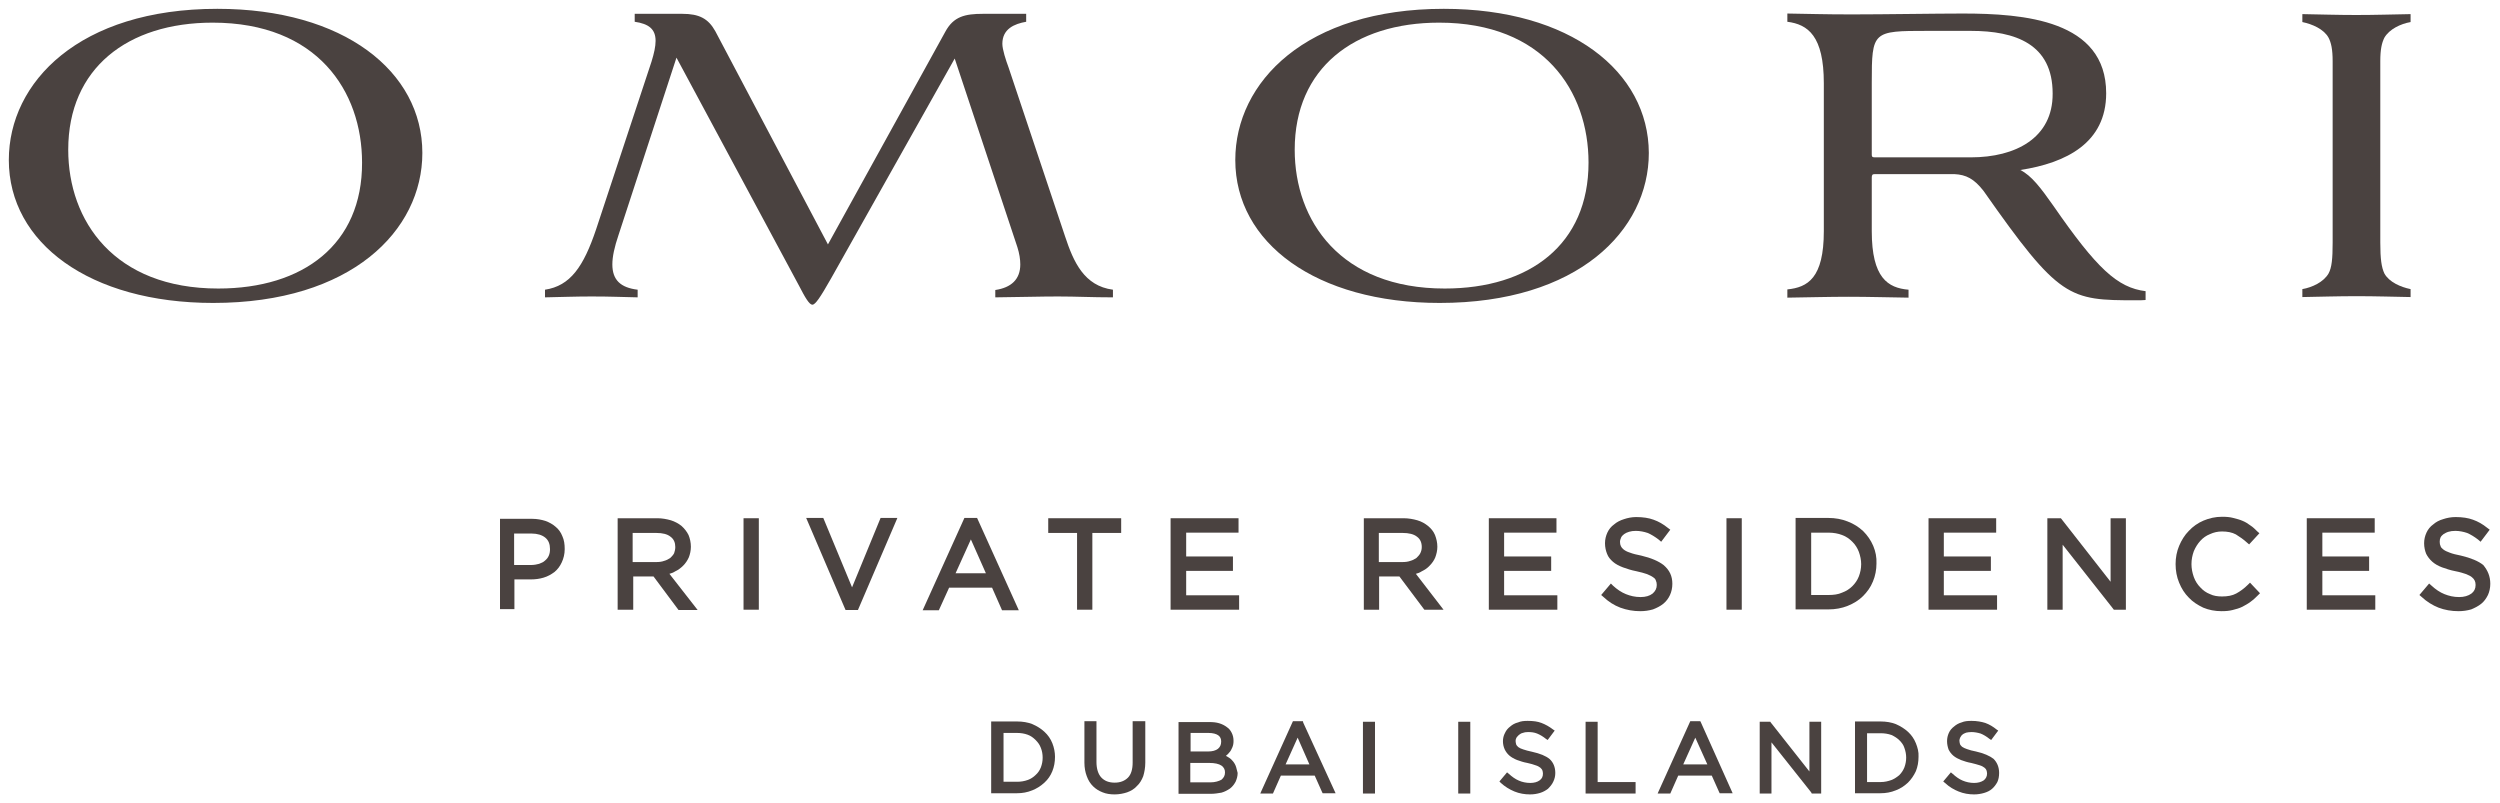
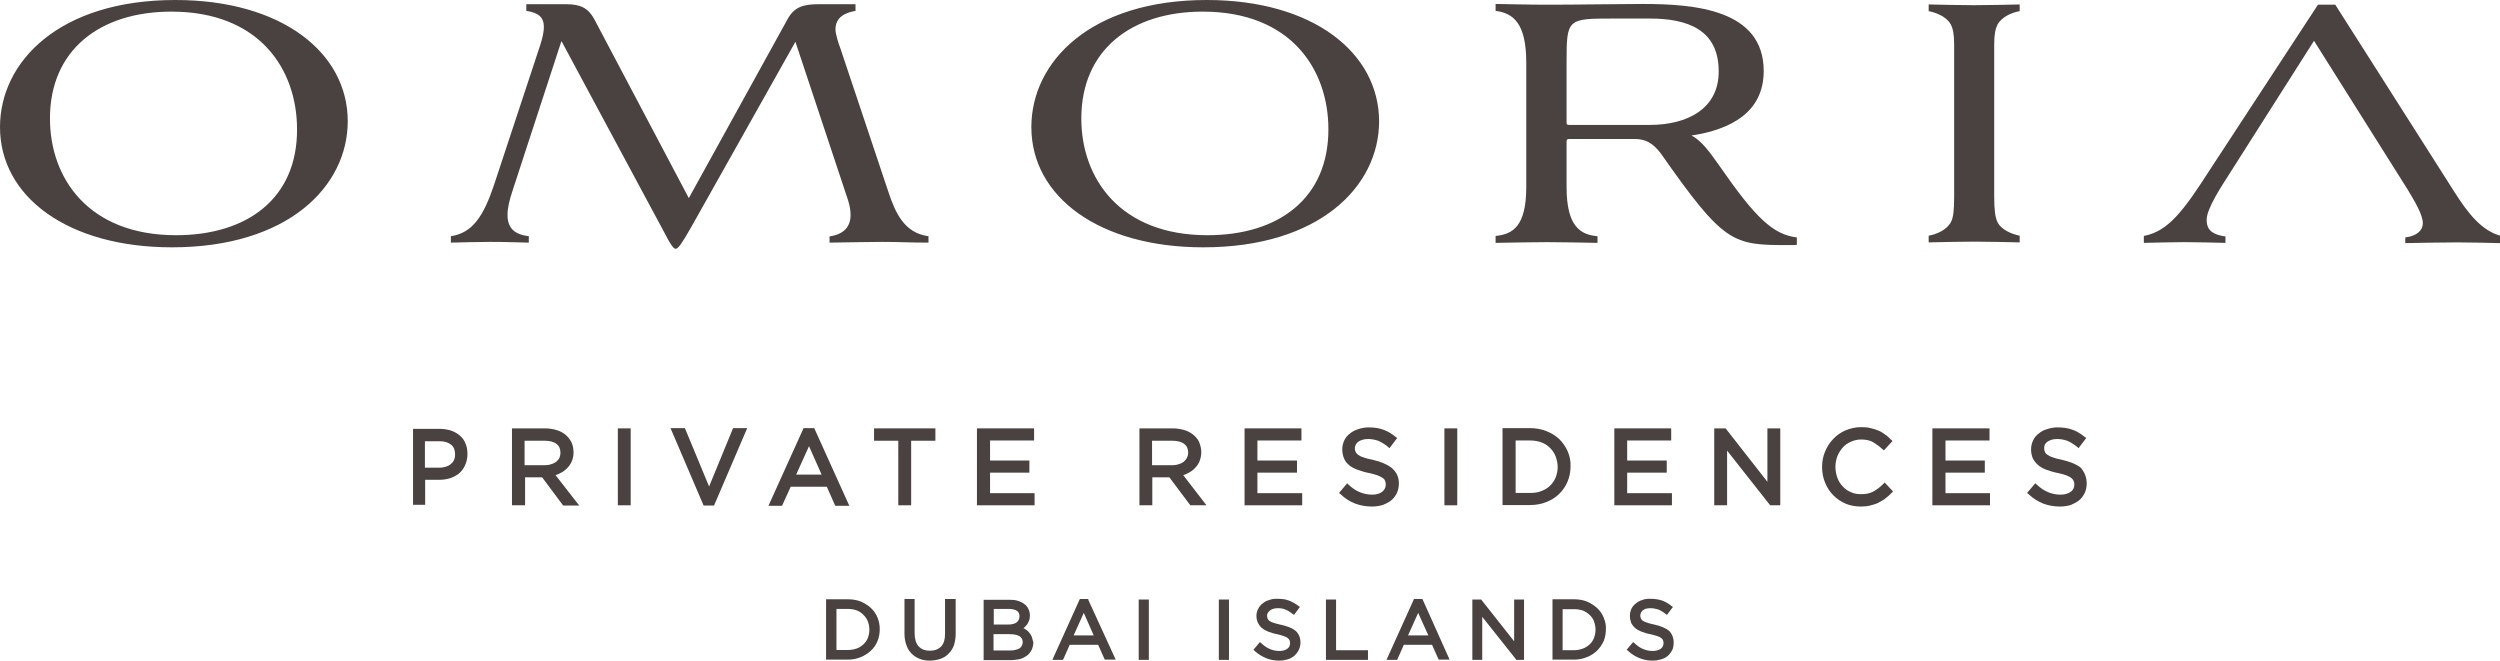
- <svg xmlns="http://www.w3.org/2000/svg" version="1.1" id="Livello_1" x="0px" y="0px" viewBox="-3 -3 850 273" style="enable-background:new 0 0 1010.8 267.1;" xml:space="preserve">
+ <svg xmlns="http://www.w3.org/2000/svg" version="1.1" id="Livello_1" x="0px" y="0px" viewBox="0 0 1010.8 267.1" style="enable-background:new 0 0 1010.8 267.1;" xml:space="preserve">
  <style type="text/css">
	.st0{fill:#4A4240;}
</style>
  <g>
    <path class="st0" d="M354.8,249.7c-0.6-1.5-1.5-2.8-2.7-3.9c-1.2-1.1-2.5-1.9-4.1-2.6c-1.5-0.6-3.3-0.9-5.2-0.9H334v24.4h8.8   c1.8,0,3.5-0.3,5.2-1c1.5-0.6,2.9-1.5,4.1-2.6c1.2-1.1,2.1-2.4,2.7-3.9c0.6-1.5,0.9-3.1,0.9-4.9   C355.7,252.8,355.4,251.2,354.8,249.7 M350.9,257.9c-0.4,1-1,1.9-1.8,2.6c-0.7,0.7-1.6,1.3-2.7,1.7c-1.1,0.4-2.3,0.6-3.6,0.6h-4.6   v-16.6h4.6c1.3,0,2.5,0.2,3.6,0.6c1.1,0.4,1.9,1,2.7,1.8c0.8,0.8,1.4,1.6,1.8,2.7c0.4,1,0.6,2.1,0.6,3.3   C351.5,255.8,351.3,256.8,350.9,257.9" />
    <path class="st0" d="M386.4,242.4v13.9c0,1.7-0.3,3.3-0.7,4.6c-0.5,1.3-1.2,2.5-2.2,3.4c-0.8,0.9-1.9,1.6-3.3,2.1   c-1.2,0.4-2.7,0.7-4.2,0.7c-1.5,0-2.9-0.2-4.1-0.7c-1.3-0.5-2.4-1.2-3.3-2.1c-0.9-0.9-1.6-2-2.1-3.4c-0.5-1.3-0.8-2.9-0.8-4.6   v-14.1h4.1v13.9c0,2.3,0.6,4.1,1.6,5.2c1.1,1.2,2.6,1.8,4.6,1.8c1.9,0,3.4-0.6,4.5-1.7c1.1-1.1,1.6-2.9,1.6-5.1v-14.1H386.4z" />
    <path class="st0" d="M417.1,257.3c-0.3-0.7-0.7-1.3-1.2-1.8c-0.4-0.5-1-0.9-1.7-1.3l-0.2-0.1c-0.1,0-0.1-0.1-0.2-0.1   c0.5-0.4,0.9-0.8,1.2-1.2c0.4-0.4,0.7-1,1-1.7c0.3-0.7,0.4-1.4,0.4-2.2c0-1-0.2-1.9-0.6-2.7c-0.4-0.8-0.9-1.5-1.7-2   c-0.8-0.6-1.6-1-2.6-1.3c-1-0.3-2.1-0.4-3.3-0.4h-10.5v24.4h11c1.2,0,2.5-0.2,3.6-0.4c1.1-0.3,2-0.8,2.9-1.4   c0.8-0.6,1.4-1.4,1.9-2.3c0.4-0.9,0.7-1.9,0.7-3C417.5,258.8,417.4,258,417.1,257.3 M408.6,263h-6.9v-6.6h6.5   c1.8,0,3.2,0.3,4.1,0.9c0.8,0.6,1.2,1.3,1.2,2.3c0,1.1-0.4,1.8-1.2,2.5C411.4,262.6,410.1,263,408.6,263 M401.7,246.2h6.2   c1.4,0,2.6,0.3,3.3,0.8c0.7,0.5,1,1.2,1,2.1c0,1.2-0.4,1.9-1.1,2.5c-0.8,0.6-1.9,0.9-3.3,0.9h-6V246.2z" />
    <path class="st0" d="M440.1,242.7l-0.1-0.5h-3.4l-10.8,23.9l-0.3,0.7h4.3l2.7-6.1h11.5l2.5,5.6l0.2,0.4h4.4L440.1,242.7z    M442.2,256.9h-8.1l4.1-9.1L442.2,256.9z" />
    <rect x="460.4" y="242.4" class="st0" width="4.1" height="24.4" />
    <rect x="492.8" y="242.4" class="st0" width="4.1" height="24.4" />
    <path class="st0" d="M525.8,259.8c0,1-0.2,2-0.7,3c-0.4,0.9-1.1,1.7-1.8,2.4c-0.8,0.6-1.7,1.1-2.7,1.4c-1,0.3-2.1,0.5-3.4,0.5   c-1.8,0-3.6-0.3-5.3-1c-1.7-0.7-3.3-1.7-4.6-2.9l-0.5-0.5l2.6-3.1l0.6,0.5c1.1,1,2.2,1.8,3.4,2.3c1.1,0.5,2.5,0.8,3.9,0.8   c1.3,0,2.4-0.3,3.2-0.9c0.8-0.6,1.1-1.3,1.1-2.3c0-0.4-0.1-0.8-0.2-1.1c-0.1-0.3-0.4-0.6-0.7-0.9c-0.4-0.3-0.9-0.6-1.6-0.8   c-0.7-0.3-1.6-0.5-2.8-0.8c-1.2-0.2-2.4-0.6-3.5-1c-1-0.4-1.9-0.9-2.6-1.5c-0.7-0.6-1.2-1.3-1.6-2.1c-0.4-0.9-0.6-1.8-0.6-2.8   c0-0.9,0.2-1.9,0.7-2.8c0.4-0.9,1-1.6,1.8-2.2c0.7-0.6,1.5-1.1,2.7-1.4c0.9-0.4,2-0.5,3.2-0.5c1.9,0,3.4,0.2,4.7,0.7   c1.3,0.5,2.6,1.2,3.9,2.2l0.6,0.4l-2.4,3.2l-0.6-0.4c-1-0.8-2-1.4-3-1.8c-1-0.4-2-0.5-3.1-0.5c-0.7,0-1.3,0.1-1.8,0.3   c-0.5,0.1-0.9,0.4-1.3,0.7c-0.3,0.3-0.6,0.6-0.8,0.9c-0.2,0.4-0.3,0.7-0.3,1.1s0.1,0.8,0.2,1.2c0.1,0.3,0.4,0.6,0.7,0.9   c0.4,0.3,1,0.6,1.7,0.8c0.8,0.3,1.7,0.5,3,0.8c2.7,0.6,4.7,1.4,6,2.5C525.1,256.2,525.8,257.8,525.8,259.8" />
    <polygon class="st0" points="553.1,262.9 553.1,266.8 536.1,266.8 536.1,242.4 540.2,242.4 540.2,262.9  " />
    <path class="st0" d="M575.3,242.6l-0.2-0.4h-3.4l-10.8,23.9l-0.3,0.7h4.3l2.7-6.1H579l2.5,5.6l0.2,0.4h4.4L575.3,242.6z    M569.3,256.9l4.1-9.1l4.1,9.1H569.3z" />
    <polygon class="st0" points="616.2,242.4 616.2,266.8 613,266.8 612.8,266.4 599.3,249.4 599.3,266.8 595.3,266.8 595.3,242.4    598.9,242.4 599.1,242.7 612.2,259.3 612.2,242.4  " />
    <path class="st0" d="M648.4,249.7c-0.6-1.5-1.5-2.8-2.7-3.9c-1.1-1-2.5-1.9-4.1-2.6c-1.5-0.6-3.3-0.9-5.2-0.9h-8.7v24.4h8.7   c1.8,0,3.5-0.3,5.2-1c1.6-0.6,2.9-1.5,4.1-2.6c1.1-1.1,2-2.4,2.7-3.9c0.6-1.5,0.9-3.1,0.9-4.9C649.4,252.7,649,251.2,648.4,249.7    M636.4,262.9h-4.6v-16.6h4.6c1.3,0,2.6,0.2,3.7,0.6c1.1,0.5,2,1.1,2.7,1.8c0.8,0.8,1.4,1.6,1.7,2.6c0.4,1.1,0.6,2.2,0.6,3.3   c0,1.1-0.2,2.2-0.6,3.3c-0.4,1-1,1.9-1.7,2.6c-0.8,0.7-1.7,1.3-2.7,1.7C639,262.6,637.8,262.9,636.4,262.9" />
    <path class="st0" d="M676.7,259.8c0,1.2-0.2,2.2-0.6,3.1c-0.5,0.9-1.1,1.7-1.8,2.3c-0.8,0.7-1.7,1.1-2.7,1.4   c-1,0.3-2.2,0.5-3.4,0.5c-1.8,0-3.6-0.3-5.3-1c-1.5-0.6-3.1-1.5-4.6-2.9l-0.6-0.5l2.6-3.1l0.6,0.5c1.1,1,2.2,1.8,3.4,2.3   c1.2,0.5,2.5,0.8,3.9,0.8c1.3,0,2.4-0.3,3.3-0.9c0.7-0.6,1.1-1.3,1.1-2.3c0-0.4-0.1-0.8-0.2-1.1c-0.1-0.3-0.3-0.6-0.7-0.9   c-0.4-0.3-0.9-0.6-1.6-0.8c-0.8-0.3-1.8-0.5-2.9-0.8c-1.2-0.2-2.4-0.6-3.5-1c-0.9-0.4-1.8-0.8-2.6-1.5c-0.7-0.6-1.2-1.3-1.6-2.1   c-0.3-0.9-0.5-1.8-0.5-2.8s0.2-1.9,0.6-2.8c0.4-0.9,1-1.6,1.8-2.2c0.7-0.6,1.5-1.1,2.6-1.4c0.9-0.4,2-0.5,3.3-0.5   c1.9,0,3.4,0.3,4.7,0.7c1.4,0.5,2.7,1.3,3.8,2.2l0.6,0.4l-2.4,3.2l-0.6-0.4c-1-0.8-2-1.4-3-1.8c-1-0.3-2.1-0.5-3.1-0.5   c-0.7,0-1.3,0.1-1.8,0.2c-0.5,0.2-1,0.4-1.3,0.7c-0.3,0.2-0.5,0.6-0.7,0.9c-0.2,0.4-0.3,0.8-0.3,1.1c0,0.4,0.1,0.8,0.2,1.2   c0.1,0.3,0.4,0.6,0.7,0.9c0.4,0.3,1.1,0.6,1.7,0.8c0.8,0.3,1.9,0.6,3,0.8c2.7,0.6,4.7,1.5,6,2.5C676,256.2,676.7,257.8,676.7,259.8   " />
    <path class="st0" d="M224.6,192.1c0.7-0.2,1.3-0.4,1.9-0.8c1.1-0.5,2-1.2,2.8-2c0.8-0.8,1.4-1.7,1.9-2.8c0.4-1,0.7-2.3,0.7-3.6   c0-1.4-0.3-2.8-0.8-4c-0.6-1.2-1.4-2.2-2.4-3.1c-1-0.8-2.3-1.5-3.6-1.9c-1.4-0.4-3-0.7-4.6-0.7h-13.5v31.1h5.3V193h6.9l8.5,11.4   h6.5L224.6,192.1z M220.1,188.1h-8v-9.9h8c2.2,0,3.8,0.4,4.9,1.3c1.1,0.8,1.6,2,1.6,3.5c0,0.8-0.2,1.5-0.4,2.1   c-0.3,0.6-0.8,1.1-1.3,1.6c-0.6,0.4-1.3,0.8-2.1,1C222,188,221.1,188.1,220.1,188.1" />
    <path class="st0" d="M188.2,179.3c-0.5-1.3-1.3-2.4-2.3-3.2c-0.9-0.8-2.1-1.5-3.5-2c-1.3-0.4-2.8-0.7-4.4-0.7h-11v30.7h4.9V194h5.6   c1.5,0,3-0.2,4.3-0.6c1.4-0.4,2.6-1.1,3.7-1.9c1.1-0.9,1.9-2,2.5-3.3c0.6-1.3,1-2.8,1-4.5C189,182,188.8,180.6,188.2,179.3    M177.6,189.1h-5.8v-10.7h5.9c2,0,3.6,0.5,4.7,1.4c1.1,0.9,1.6,2.2,1.6,3.9c0,0.8-0.1,1.5-0.4,2.2c-0.3,0.7-0.7,1.2-1.3,1.7   c-0.5,0.5-1.2,0.8-2,1.1C179.6,188.9,178.6,189.1,177.6,189.1" />
    <rect x="249.8" y="173.2" class="st0" width="5.2" height="31.1" />
    <polygon class="st0" points="302.1,173.1 301.9,173.6 288.7,204.4 284.5,204.4 284.4,204.2 271.1,173.1 276.9,173.1 277,173.3    286.7,196.7 296.4,173.1  " />
    <path class="st0" d="M329.3,173.3l-0.1-0.2h-4.3l-14.2,31.4h5.5l3.5-7.7h14.6l3.4,7.7h5.7L329.3,173.3z M321.9,191.9l5.2-11.5   l5.1,11.5H321.9z" />
    <polygon class="st0" points="378.2,173.2 378.2,178.2 368.4,178.2 368.4,204.3 363.2,204.3 363.2,178.2 353.4,178.2 353.4,173.2     " />
    <polygon class="st0" points="418.3,199.4 418.3,204.3 395,204.3 395,173.2 418.1,173.2 418.1,178.1 400.3,178.1 400.3,186.2    416.2,186.2 416.2,191.1 400.3,191.1 400.3,199.4  " />
    <path class="st0" d="M478.4,192.1c0.7-0.2,1.3-0.4,1.9-0.8c1-0.5,2-1.1,2.8-2c0.8-0.8,1.5-1.8,1.9-2.8c0.4-1.1,0.7-2.3,0.7-3.6   c0-1.4-0.3-2.7-0.8-4c-0.5-1.2-1.3-2.2-2.4-3.1c-1-0.8-2.2-1.5-3.6-1.9c-1.4-0.4-3-0.7-4.7-0.7h-13.5v31.1h5.2V193h6.9l8.4,11.2   l0.1,0.1h6.5L478.4,192.1z M473.8,188.1h-8v-9.9h8.1c2.1,0,3.8,0.4,4.9,1.3c1.1,0.8,1.6,2,1.6,3.5c0,0.8-0.2,1.5-0.5,2.1   c-0.3,0.6-0.8,1.1-1.3,1.6c-0.6,0.4-1.3,0.8-2.1,1C475.7,188,474.8,188.1,473.8,188.1" />
    <polygon class="st0" points="526.5,199.4 526.5,204.3 503.2,204.3 503.2,173.2 526.2,173.2 526.2,178.1 508.4,178.1 508.4,186.2    524.4,186.2 524.4,191.1 508.4,191.1 508.4,199.4  " />
    <path class="st0" d="M565.6,195.5c0,1.4-0.3,2.7-0.8,3.8c-0.5,1.1-1.3,2.2-2.3,3c-1,0.8-2.2,1.4-3.5,1.9c-1.4,0.4-2.8,0.6-4.3,0.6   c-2.4,0-4.6-0.4-6.8-1.2c-2.1-0.8-4-2-5.8-3.7l-0.7-0.6l3.3-3.9l0.7,0.7c1.4,1.3,2.9,2.3,4.4,2.9c1.5,0.6,3.1,1,5,1   c1.7,0,3.1-0.4,4.1-1.2c0.9-0.8,1.4-1.7,1.4-2.9c0-0.6-0.1-1.1-0.3-1.5c-0.1-0.4-0.4-0.8-0.9-1.1c-0.5-0.4-1.2-0.7-2.1-1.1   c-0.9-0.3-2.2-0.7-3.7-1c-1.6-0.3-3.1-0.8-4.5-1.3c-1.3-0.5-2.5-1.1-3.4-1.9c-0.9-0.8-1.6-1.6-2-2.7c-0.4-1-0.7-2.2-0.7-3.6   c0-1.3,0.3-2.5,0.8-3.6c0.5-1.1,1.3-2.1,2.3-2.8c0.9-0.8,2.1-1.4,3.4-1.8c1.2-0.4,2.6-0.7,4.1-0.7c2.3,0,4.3,0.3,5.9,0.9   c1.7,0.6,3.3,1.5,4.9,2.8l0.8,0.6l-3.1,4.1l-0.8-0.7c-1.3-1-2.6-1.8-3.8-2.3c-1.2-0.4-2.6-0.7-4-0.7c-0.9,0-1.6,0.1-2.3,0.3   c-0.7,0.2-1.3,0.5-1.7,0.8c-0.4,0.3-0.8,0.7-1,1.1c-0.2,0.5-0.4,1-0.4,1.5c0,0.6,0.1,1.1,0.3,1.5c0.2,0.4,0.5,0.8,0.9,1.1   c0.5,0.4,1.2,0.8,2.2,1.1c1,0.4,2.3,0.7,3.8,1c3.4,0.8,5.9,1.9,7.6,3.2C564.7,190.9,565.6,192.9,565.6,195.5" />
    <rect x="584" y="173.2" class="st0" width="5.2" height="31.1" />
    <path class="st0" d="M633.9,182.6c-0.8-1.9-2-3.6-3.4-5c-1.5-1.4-3.2-2.5-5.3-3.3c-2-0.8-4.2-1.2-6.6-1.2h-11.1v31.1h11.1   c2.4,0,4.6-0.4,6.6-1.2c2-0.8,3.8-1.9,5.2-3.3c1.4-1.4,2.6-3,3.4-5c0.8-1.9,1.2-4,1.2-6.1C635.1,186.5,634.7,184.5,633.9,182.6    M618.7,199.3h-5.9v-21.2h5.9c1.7,0,3.3,0.3,4.6,0.8c1.4,0.5,2.5,1.3,3.5,2.3c1,1,1.7,2.1,2.2,3.4c0.5,1.4,0.8,2.8,0.8,4.2   c0,1.5-0.3,2.9-0.8,4.2c-0.5,1.3-1.3,2.4-2.2,3.3c-0.9,0.9-2.1,1.7-3.5,2.2C622,199.1,620.4,199.3,618.7,199.3" />
    <polygon class="st0" points="676,199.4 676,204.3 652.7,204.3 652.7,173.2 675.7,173.2 675.7,178.1 657.9,178.1 657.9,186.2    673.9,186.2 673.9,191.1 657.9,191.1 657.9,199.4  " />
    <polygon class="st0" points="719.8,173.2 719.8,204.3 715.7,204.3 715.4,203.9 698.3,182.2 698.3,204.3 693.1,204.3 693.1,173.2    697.7,173.2 714.6,194.8 714.6,173.2  " />
    <path class="st0" d="M765.4,198.7l-0.7,0.7c-0.7,0.7-1.4,1.4-2.5,2.2c-0.9,0.7-1.9,1.2-2.8,1.7c-1,0.5-2.1,0.8-3.3,1.1   c-1.1,0.3-2.4,0.4-3.8,0.4c-2.2,0-4.3-0.4-6.2-1.2c-1.9-0.9-3.6-2-4.9-3.4c-1.4-1.4-2.5-3.1-3.3-5.1c-0.8-1.9-1.2-4.1-1.2-6.3   c0-2.2,0.4-4.3,1.2-6.2c0.8-1.9,1.9-3.7,3.3-5.1c1.4-1.5,3.1-2.7,5-3.5c1.9-0.8,4-1.3,6.3-1.3c1.4,0,2.7,0.1,3.8,0.4   c1.2,0.3,2.3,0.6,3.2,1c1,0.4,1.9,1,2.7,1.6c0.8,0.5,1.5,1.2,2.3,2l0.7,0.6l-3.5,3.8l-0.7-0.6c-1.2-1.1-2.5-2-3.8-2.8   c-1.3-0.7-2.9-1-4.7-1c-1.5,0-2.8,0.3-4.1,0.9c-1.3,0.5-2.4,1.3-3.3,2.3c-0.9,1-1.6,2.1-2.2,3.5c-0.5,1.4-0.8,2.8-0.8,4.4   c0,1.5,0.3,3,0.8,4.4c0.5,1.4,1.3,2.6,2.2,3.5c0.9,1,2,1.8,3.3,2.3c1.2,0.6,2.6,0.8,4.1,0.8c1.9,0,3.5-0.3,4.8-1   c1.3-0.7,2.7-1.7,4-3l0.7-0.7L765.4,198.7z" />
    <polygon class="st0" points="804.6,199.4 804.6,204.3 781.3,204.3 781.3,173.2 804.4,173.2 804.4,178.1 786.6,178.1 786.6,186.2    802.5,186.2 802.5,191.1 786.6,191.1 786.6,199.4  " />
    <path class="st0" d="M843.7,195.5c0,1.4-0.3,2.7-0.8,3.8c-0.6,1.2-1.3,2.2-2.3,3c-1,0.8-2.2,1.4-3.4,1.9c-1.4,0.4-2.8,0.6-4.3,0.6   c-2.4,0-4.7-0.4-6.8-1.2c-2-0.8-4-2-5.8-3.7l-0.7-0.6l3.3-3.9l0.8,0.7c1.4,1.3,2.9,2.3,4.4,2.9c1.5,0.6,3.1,1,5,1   c1.7,0,3.1-0.4,4.2-1.2c0.9-0.7,1.4-1.6,1.4-2.9c0-0.6-0.1-1.1-0.3-1.5c-0.2-0.4-0.5-0.8-0.9-1.1c-0.4-0.4-1.1-0.7-2-1.1   c-0.9-0.3-2.1-0.7-3.7-1c-1.6-0.3-3.1-0.8-4.5-1.3c-1.3-0.5-2.4-1.1-3.3-1.9c-0.9-0.8-1.6-1.7-2.1-2.7c-0.4-1-0.7-2.2-0.7-3.6   c0-1.3,0.3-2.5,0.8-3.6c0.5-1.1,1.3-2.1,2.3-2.8c0.9-0.8,2-1.4,3.4-1.8c1.2-0.4,2.6-0.7,4.2-0.7c2.3,0,4.3,0.3,5.9,0.9   c1.7,0.6,3.3,1.5,4.9,2.8l0.8,0.6l-3.1,4.1l-0.8-0.7c-1.3-1-2.6-1.8-3.8-2.3c-1.2-0.4-2.6-0.7-4-0.7c-0.9,0-1.6,0.1-2.3,0.3   c-0.7,0.2-1.2,0.5-1.7,0.8c-0.4,0.3-0.8,0.7-1,1.1c-0.2,0.4-0.3,0.9-0.3,1.5c0,0.6,0.1,1.1,0.3,1.5c0.1,0.4,0.5,0.8,0.9,1.1   c0.5,0.4,1.3,0.8,2.2,1.1c1,0.4,2.3,0.7,3.8,1c3.4,0.8,6,1.9,7.6,3.2C842.8,190.9,843.7,192.9,843.7,195.5" />
    <path class="st0" d="M992.3,77.5L944.2,1.9h-7l-43.6,66.6c-10.6,16.5-16.8,25-26.8,26.9v2.8c5.5-0.1,11-0.3,16.4-0.3   c5.5,0,11,0.2,16.6,0.3v-2.6c-6.8-0.9-7.6-3.9-7.6-6.8c0-4.5,6.2-13.8,9-18.2l34.4-54.1l37.9,60.2c2.9,4.8,6.1,10.2,6.1,13.5   c0,2.9-2.3,5.2-7.1,5.8v2.3c7-0.1,13.9-0.3,21-0.3c6.1,0,11.6,0.2,17.4,0.3v-3C1003.4,93.2,998,86.5,992.3,77.5" />
    <path class="st0" d="M70.9,0C24,0,0,24.9,0,51.4c0,28.2,27.5,48.6,69.5,48.6c46.9,0,71.1-24.6,71.1-51C140.6,21.3,113.9,0,70.9,0    M71.2,95.1c-35.4,0-51-23-51-47.2c0-27.7,20.2-43.2,49.1-43.2c35.6,0,50.8,23.3,50.8,47.6C120.2,80.1,100.1,95.1,71.2,95.1" />
    <path class="st0" d="M359.1,77.3l-19.2-57.4c-0.9-2.4-2.1-6.1-2.1-8c0-5.1,4.1-6.8,8.1-7.5V1.7h-14.7c-6.1,0-10,0.9-12.8,6.1   l-39.9,72.3L240.2,7.6c-2.4-4.3-5.5-5.9-11.2-5.9h-16.2v2.7c4.8,0.7,7.1,2.5,7.1,6.5c0,1.9-0.5,4.2-1.4,7.1l-18.8,56.9   c-4.3,12.8-8.8,19.3-17.4,20.6v2.6c5.2-0.1,10.4-0.3,15.8-0.3c6.9,0,10,0.2,15.7,0.3v-2.6c-5.8-0.7-8.6-3.3-8.6-8.6   c0-2.6,0.7-5.9,2.1-10L227,16.6l41.7,77.6c2.1,4.1,3.5,6.4,4.5,6.4c1,0,2.6-2.3,6.4-9l42-74.7l21.3,64.1c0.7,2.2,1,4.2,1,5.9   c0,5.1-3.1,7.9-8.5,8.7v2.5c9.5-0.1,15.2-0.3,21.3-0.3c6.5,0,11.3,0.3,18.7,0.3v-2.6C365.6,94.2,362,86.1,359.1,77.3" />
    <path class="st0" d="M779.8,1.8v2.7c3.4,0.7,7.3,2.4,8.9,5.3c0.9,1.7,1.4,4,1.4,8v61.7c0,5.5-0.3,8.5-1.4,10.5   c-1.7,2.9-5.5,4.7-8.9,5.3v2.7c6-0.1,11.9-0.3,18.5-0.3c6.4,0,12.4,0.2,18.3,0.3v-2.7c-3.4-0.7-7.3-2.4-8.9-5.3   c-1-2.1-1.4-5-1.4-10.5V17.8c0-4,0.5-6.2,1.4-8c1.7-2.9,5.5-4.7,8.9-5.3V1.8c-6,0.1-11.9,0.3-18.5,0.3   C791.8,2.1,785.7,1.9,779.8,1.8" />
    <path class="st0" d="M695.1,66.9c-4.3-6.1-7.4-10.2-11.2-12.1c15.6-2.4,29.2-9.2,29.2-26.1c0-24.9-28-27.1-48.8-27.1   c-9.3,0-26.6,0.3-37.7,0.3c-9.7,0-14.5-0.2-21.9-0.3v2.8c7,0.9,12.4,4.8,12.4,20.9v50.3c0,16-5.5,19.1-12.4,19.8v2.8   c7.5-0.1,14-0.3,20.9-0.3c6.8,0,12.9,0.2,20.3,0.3v-2.7c-7-0.6-12.5-4-12.5-19.9V57.4c0-0.9,0.2-1.2,1-1.2h27.1   c4,0.2,6.7,1.6,9.9,5.7c25.8,36.8,29,37.2,51.9,37.2c1.2,0,2.2,0,3.2-0.1v-3C716.9,94.8,709.9,88.3,695.1,66.9 M667.1,50.5h-32.7   c-0.9,0-1-0.3-1-1V25.1c0-17.5,0.3-17.6,18.8-17.6h14.9c15.2,0,27.8,4.5,27.8,21.3C695,43.9,682.3,50.5,667.1,50.5" />
    <path class="st0" d="M487.9,0C441,0,417,24.9,417,51.4c0,28.2,27.5,48.6,69.5,48.6c46.9,0,71.1-24.6,71.1-51   C557.5,21.3,530.9,0,487.9,0 M488.2,95.1c-35.4,0-51-23-51-47.2c0-27.7,20.2-43.2,49.1-43.2c35.6,0,50.8,23.3,50.8,47.6   C537.1,80.1,517.1,95.1,488.2,95.1" />
  </g>
</svg>
